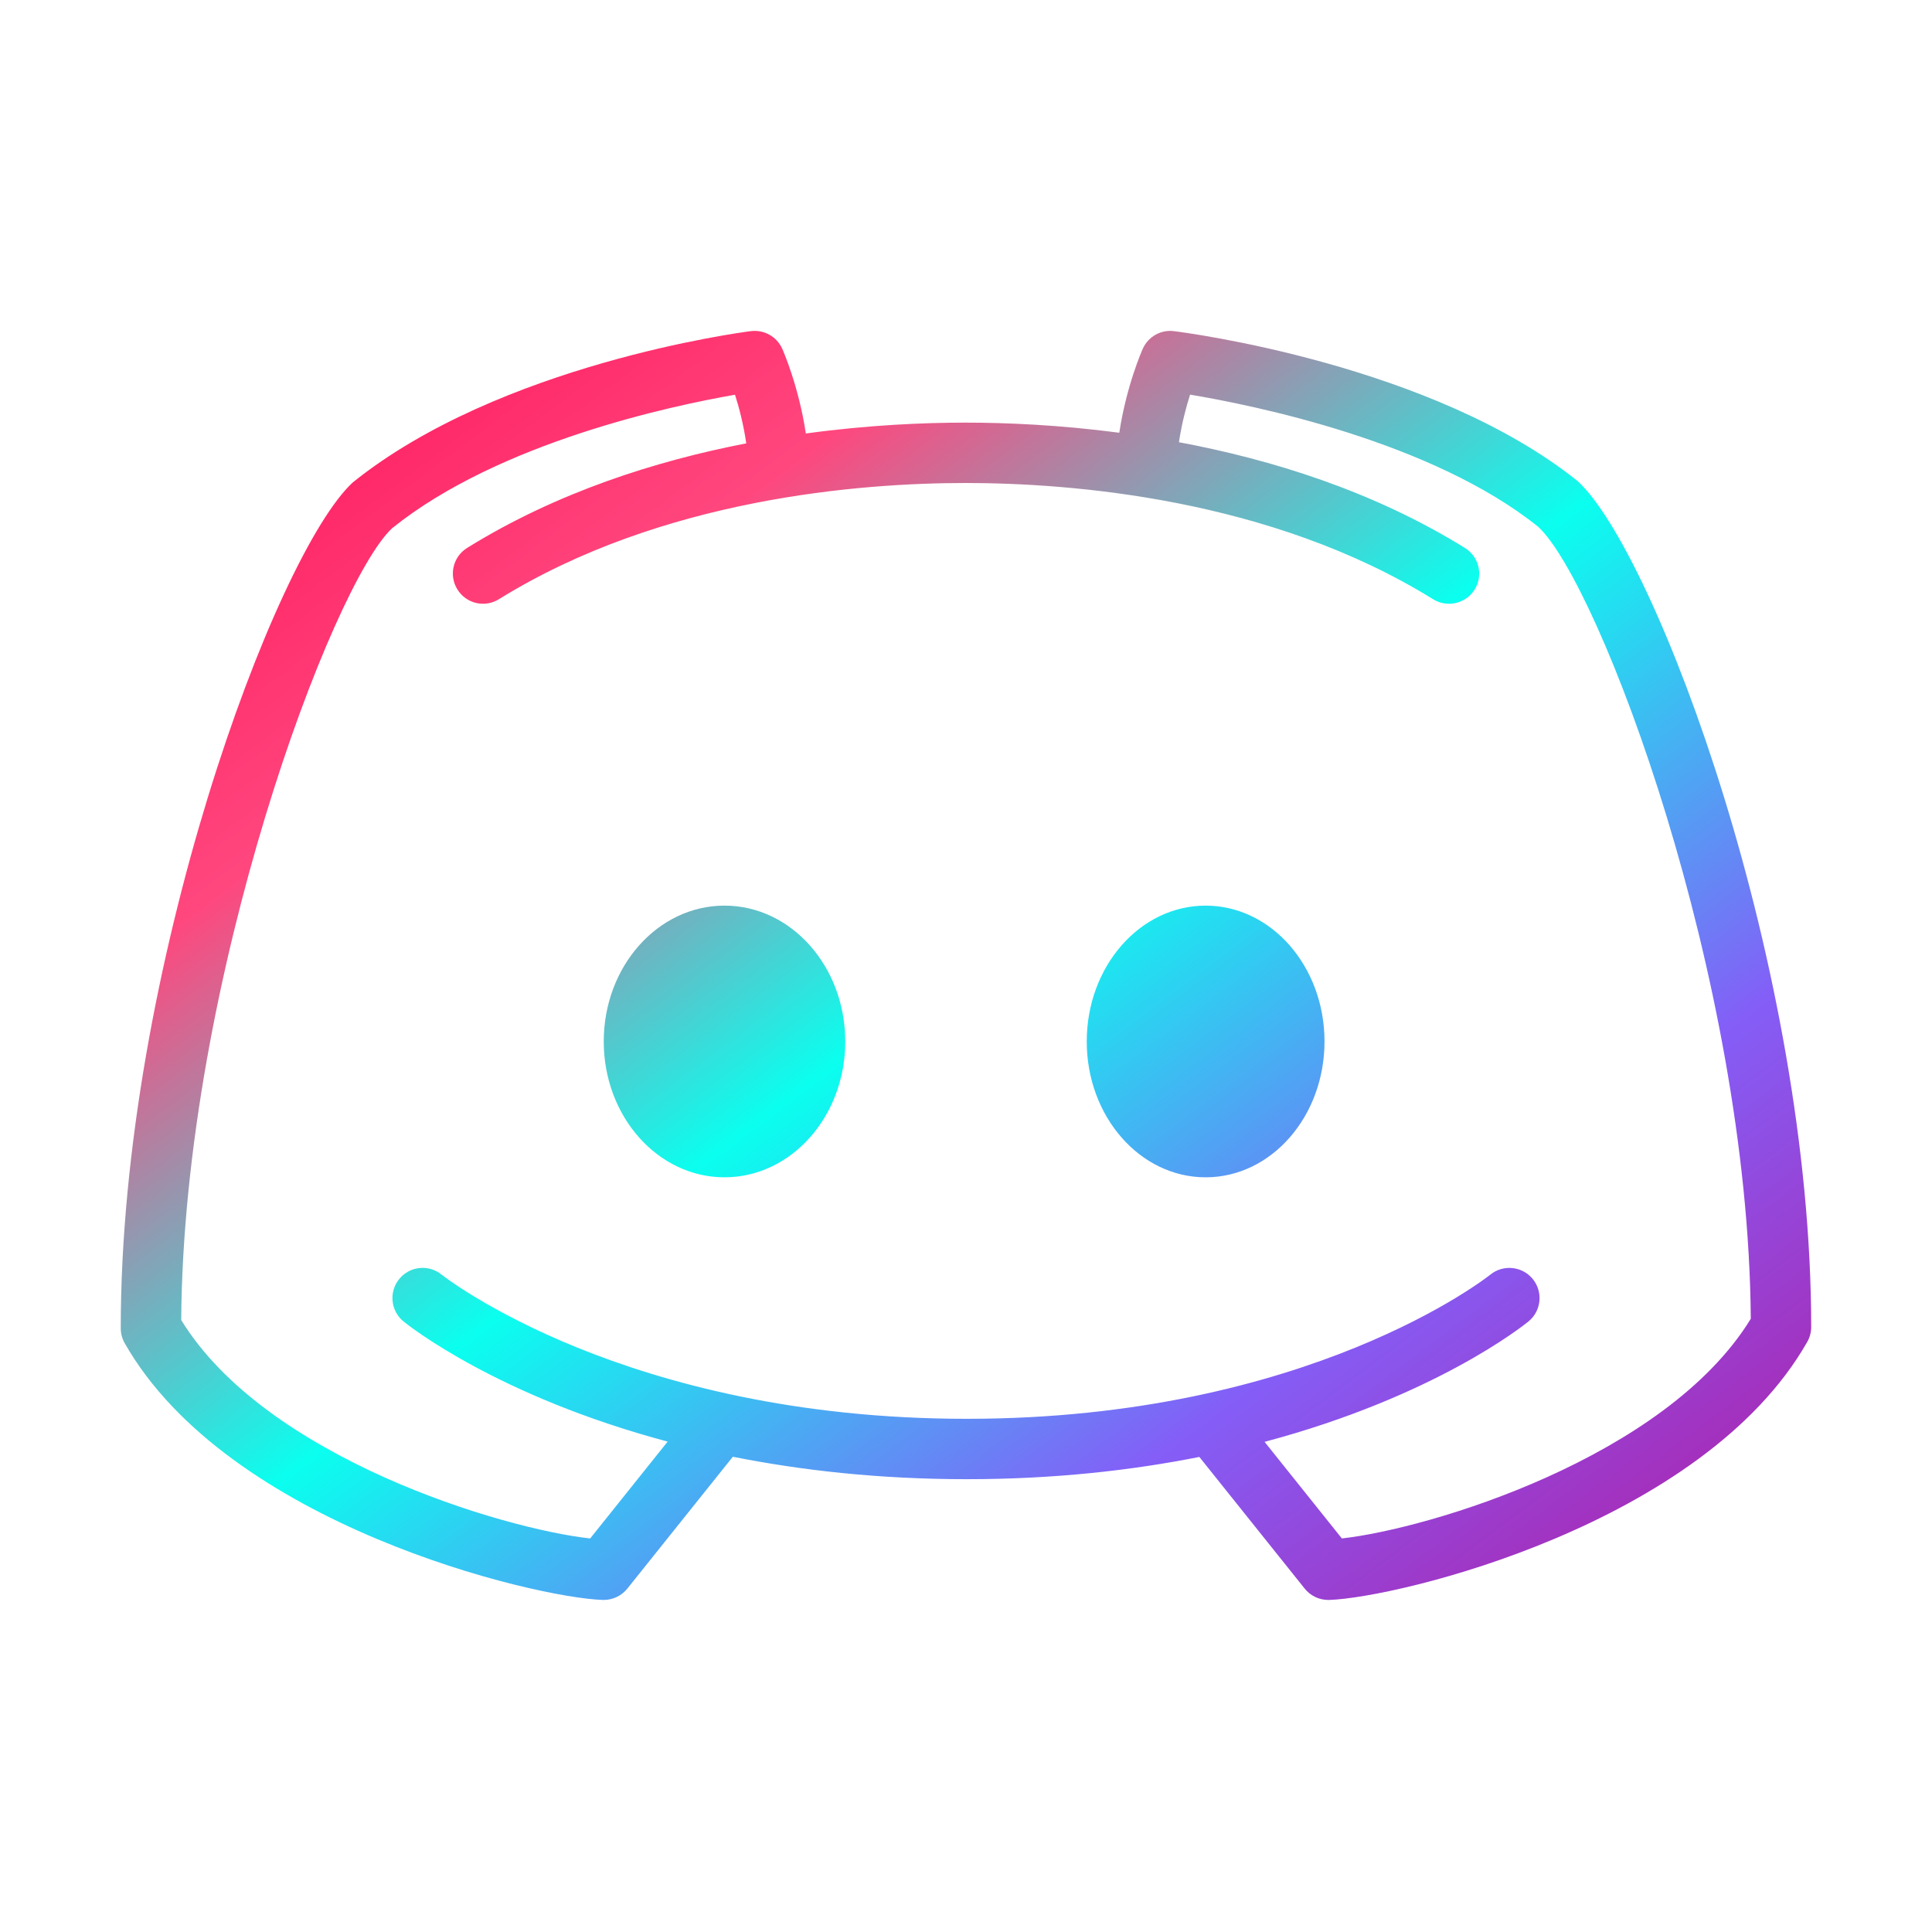
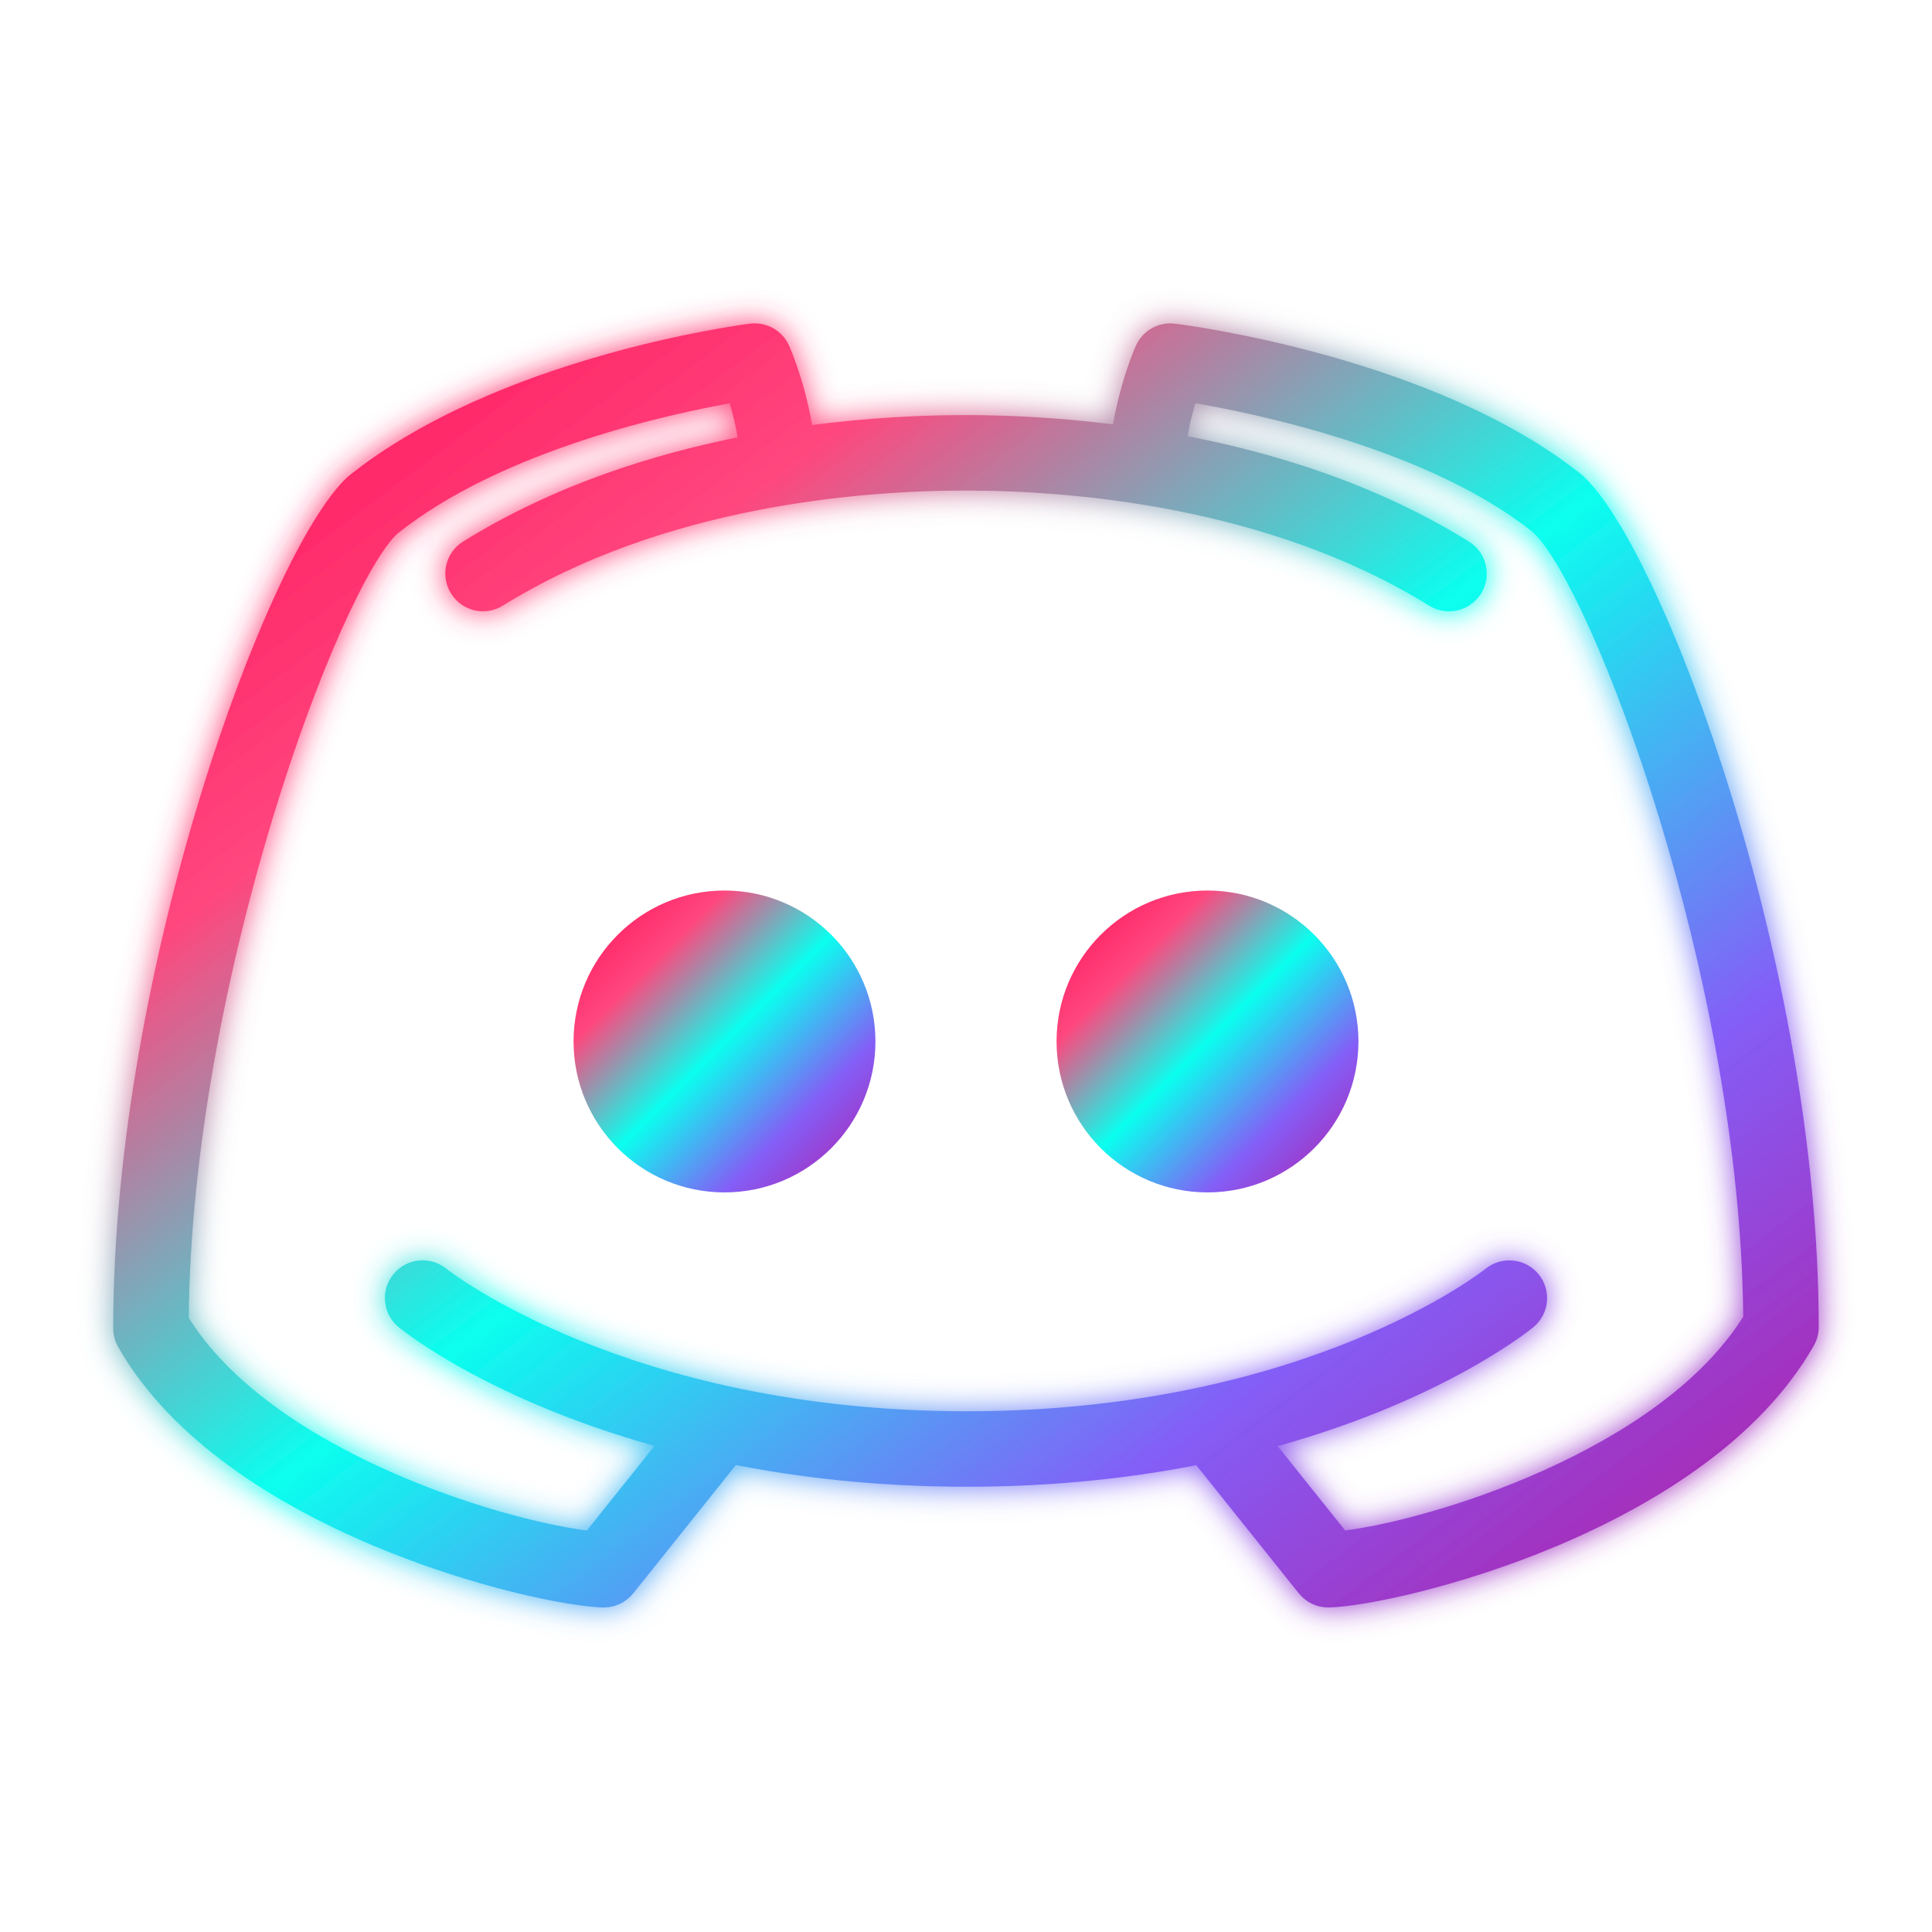
- <svg xmlns="http://www.w3.org/2000/svg" width="16" height="16" viewBox="0 0 64 64" style="vertical-align: middle;">
+ <svg xmlns="http://www.w3.org/2000/svg" width="64" height="64" viewBox="0 0 64 64" style="vertical-align: middle;">
  <defs>
-     <linearGradient id="vibrantGradient1" x1="0%" y1="0%" x2="100%" y2="100%">
+     <linearGradient id="discordVibrantGrad" x1="0%" y1="0%" x2="100%" y2="100%">
      <stop offset="0%" style="stop-color:#FF0A54" />
      <stop offset="25%" style="stop-color:#FF477E" />
      <stop offset="50%" style="stop-color:#0AFFEF" />
      <stop offset="75%" style="stop-color:#845EF7" />
      <stop offset="100%" style="stop-color:#B5179E" />
    </linearGradient>
+     <filter id="discordGlow">
+       <feGaussianBlur in="SourceGraphic" stdDeviation="0.5" result="blur" />
+       <feMerge>
+         <feMergeNode in="blur" />
+         <feMergeNode in="SourceGraphic" />
+       </feMerge>
+     </filter>
  </defs>
-   <path fill="url(#vibrantGradient1)" d="M52.263,15.938c-4.816-3.871-13.024-4.925-13.372-4.968c-0.437-0.057-0.855,0.182-1.035,0.583c-0.025,0.055-0.543,1.23-0.778,2.782C35.086,14.073,33.313,14,31.983,14c-1.373,0-3.216,0.076-5.289,0.36c-0.233-1.564-0.757-2.753-0.782-2.808c-0.18-0.401-0.598-0.636-1.039-0.583c-0.337,0.043-8.322,1.099-13.188,5.013C9.122,18.35,4,32.125,4,44c0,0.173,0.045,0.344,0.131,0.495c3.427,6.02,13.558,8.432,15.837,8.505c0.011,0,0.021,0,0.032,0c0.303,0,0.591-0.138,0.781-0.375l3.495-4.368C26.519,48.703,29.098,49,32.024,49c2.911,0,5.474-0.294,7.706-0.737l3.49,4.362C43.409,52.862,43.697,53,44,53c0.011,0,0.021,0,0.032,0c2.274-0.073,12.39-2.495,15.835-8.547c0.086-0.15,0.131-0.321,0.131-0.495C59.999,32.105,54.877,18.349,52.263,15.938z M44.451,50.963l-2.56-3.2c5.635-1.499,8.568-3.846,8.744-3.99c0.426-0.35,0.487-0.978,0.139-1.405c-0.349-0.426-0.978-0.49-1.406-0.143C49.309,42.273,43.365,47,32.024,47c-11.331,0-17.322-4.719-17.394-4.776c-0.427-0.348-1.057-0.284-1.405,0.145c-0.349,0.428-0.285,1.058,0.144,1.407c0.177,0.144,3.121,2.48,8.748,3.979l-2.567,3.209c-2.906-0.323-10.736-2.658-13.547-7.236c0.078-11.308,5.015-24.405,6.989-26.232c3.547-2.851,9.281-4.06,11.356-4.42c0.133,0.413,0.281,0.98,0.373,1.611c-2.991,0.579-6.274,1.619-9.246,3.463c-0.47,0.291-0.614,0.907-0.323,1.376c0.292,0.471,0.907,0.616,1.376,0.323C21.928,16.5,28.529,16,31.983,16c3.467,0,10.089,0.5,15.49,3.85c0.164,0.102,0.346,0.15,0.526,0.15c0.334,0,0.662-0.168,0.851-0.473c0.292-0.469,0.147-1.085-0.323-1.376c-3.043-1.888-6.417-2.931-9.473-3.502c0.093-0.618,0.239-1.171,0.369-1.576c2.109,0.352,8.01,1.549,11.534,4.379c2.026,1.871,6.961,14.95,7.04,26.235C55.172,48.292,47.352,50.640,44.451,50.963z M24 30A4 4.5 0 1 0 24 39A4 4.5 0 1 0 24 30Z M39.938 30A3.938 4.5 0 1 0 39.938 39A3.938 4.5 0 1 0 39.938 30Z">
-     </path>
+   <path fill="url(#discordVibrantGrad)" stroke="url(#discordVibrantGrad)" stroke-width="0.5" filter="url(#discordGlow)" d="M52.263,15.938c-4.816-3.871-13.024-4.925-13.372-4.968c-0.437-0.057-0.855,0.182-1.035,0.583c-0.025,0.055-0.543,1.23-0.778,2.782C35.086,14.073,33.313,14,31.983,14c-1.373,0-3.216,0.076-5.289,0.36c-0.233-1.564-0.757-2.753-0.782-2.808c-0.18-0.401-0.598-0.636-1.039-0.583c-0.337,0.043-8.322,1.099-13.188,5.013C9.122,18.35,4,32.125,4,44c0,0.173,0.045,0.344,0.131,0.495c3.427,6.02,13.558,8.432,15.837,8.505c0.011,0,0.021,0,0.032,0c0.303,0,0.591-0.138,0.781-0.375l3.495-4.368C26.519,48.703,29.098,49,32.024,49c2.911,0,5.474-0.294,7.706-0.737l3.49,4.362C43.409,52.862,43.697,53,44,53c0.011,0,0.021,0,0.032,0c2.274-0.073,12.39-2.495,15.835-8.547c0.086-0.15,0.131-0.321,0.131-0.495C59.999,32.105,54.877,18.349,52.263,15.938z M44.451,50.963l-2.56-3.2c5.635-1.499,8.568-3.846,8.744-3.99c0.426-0.35,0.487-0.978,0.139-1.405c-0.349-0.426-0.978-0.49-1.406-0.143C49.309,42.273,43.365,47,32.024,47c-11.331,0-17.322-4.719-17.394-4.776c-0.427-0.348-1.057-0.284-1.405,0.145c-0.349,0.428-0.285,1.058,0.144,1.407c0.177,0.144,3.121,2.48,8.748,3.979l-2.567,3.209c-2.906-0.323-10.736-2.658-13.547-7.236c0.078-11.308,5.015-24.405,6.989-26.232c3.547-2.851,9.281-4.06,11.356-4.42c0.133,0.413,0.281,0.98,0.373,1.611c-2.991,0.579-6.274,1.619-9.246,3.463c-0.47,0.291-0.614,0.907-0.323,1.376c0.292,0.471,0.907,0.616,1.376,0.323C21.928,16.5,28.529,16,31.983,16c3.467,0,10.089,0.5,15.49,3.85c0.164,0.102,0.346,0.15,0.526,0.15c0.334,0,0.662-0.168,0.851-0.473c0.292-0.469,0.147-1.085-0.323-1.376c-3.043-1.888-6.417-2.931-9.473-3.502c0.093-0.618,0.239-1.171,0.369-1.576c2.109,0.352,8.01,1.549,11.534,4.379c2.026,1.871,6.961,14.95,7.04,26.235C55.172,48.292,47.352,50.640,44.451,50.963z" />
+   <circle cx="24" cy="34.5" r="5" fill="url(#discordVibrantGrad)" />
+   <circle cx="40" cy="34.5" r="5" fill="url(#discordVibrantGrad)" />
</svg>
